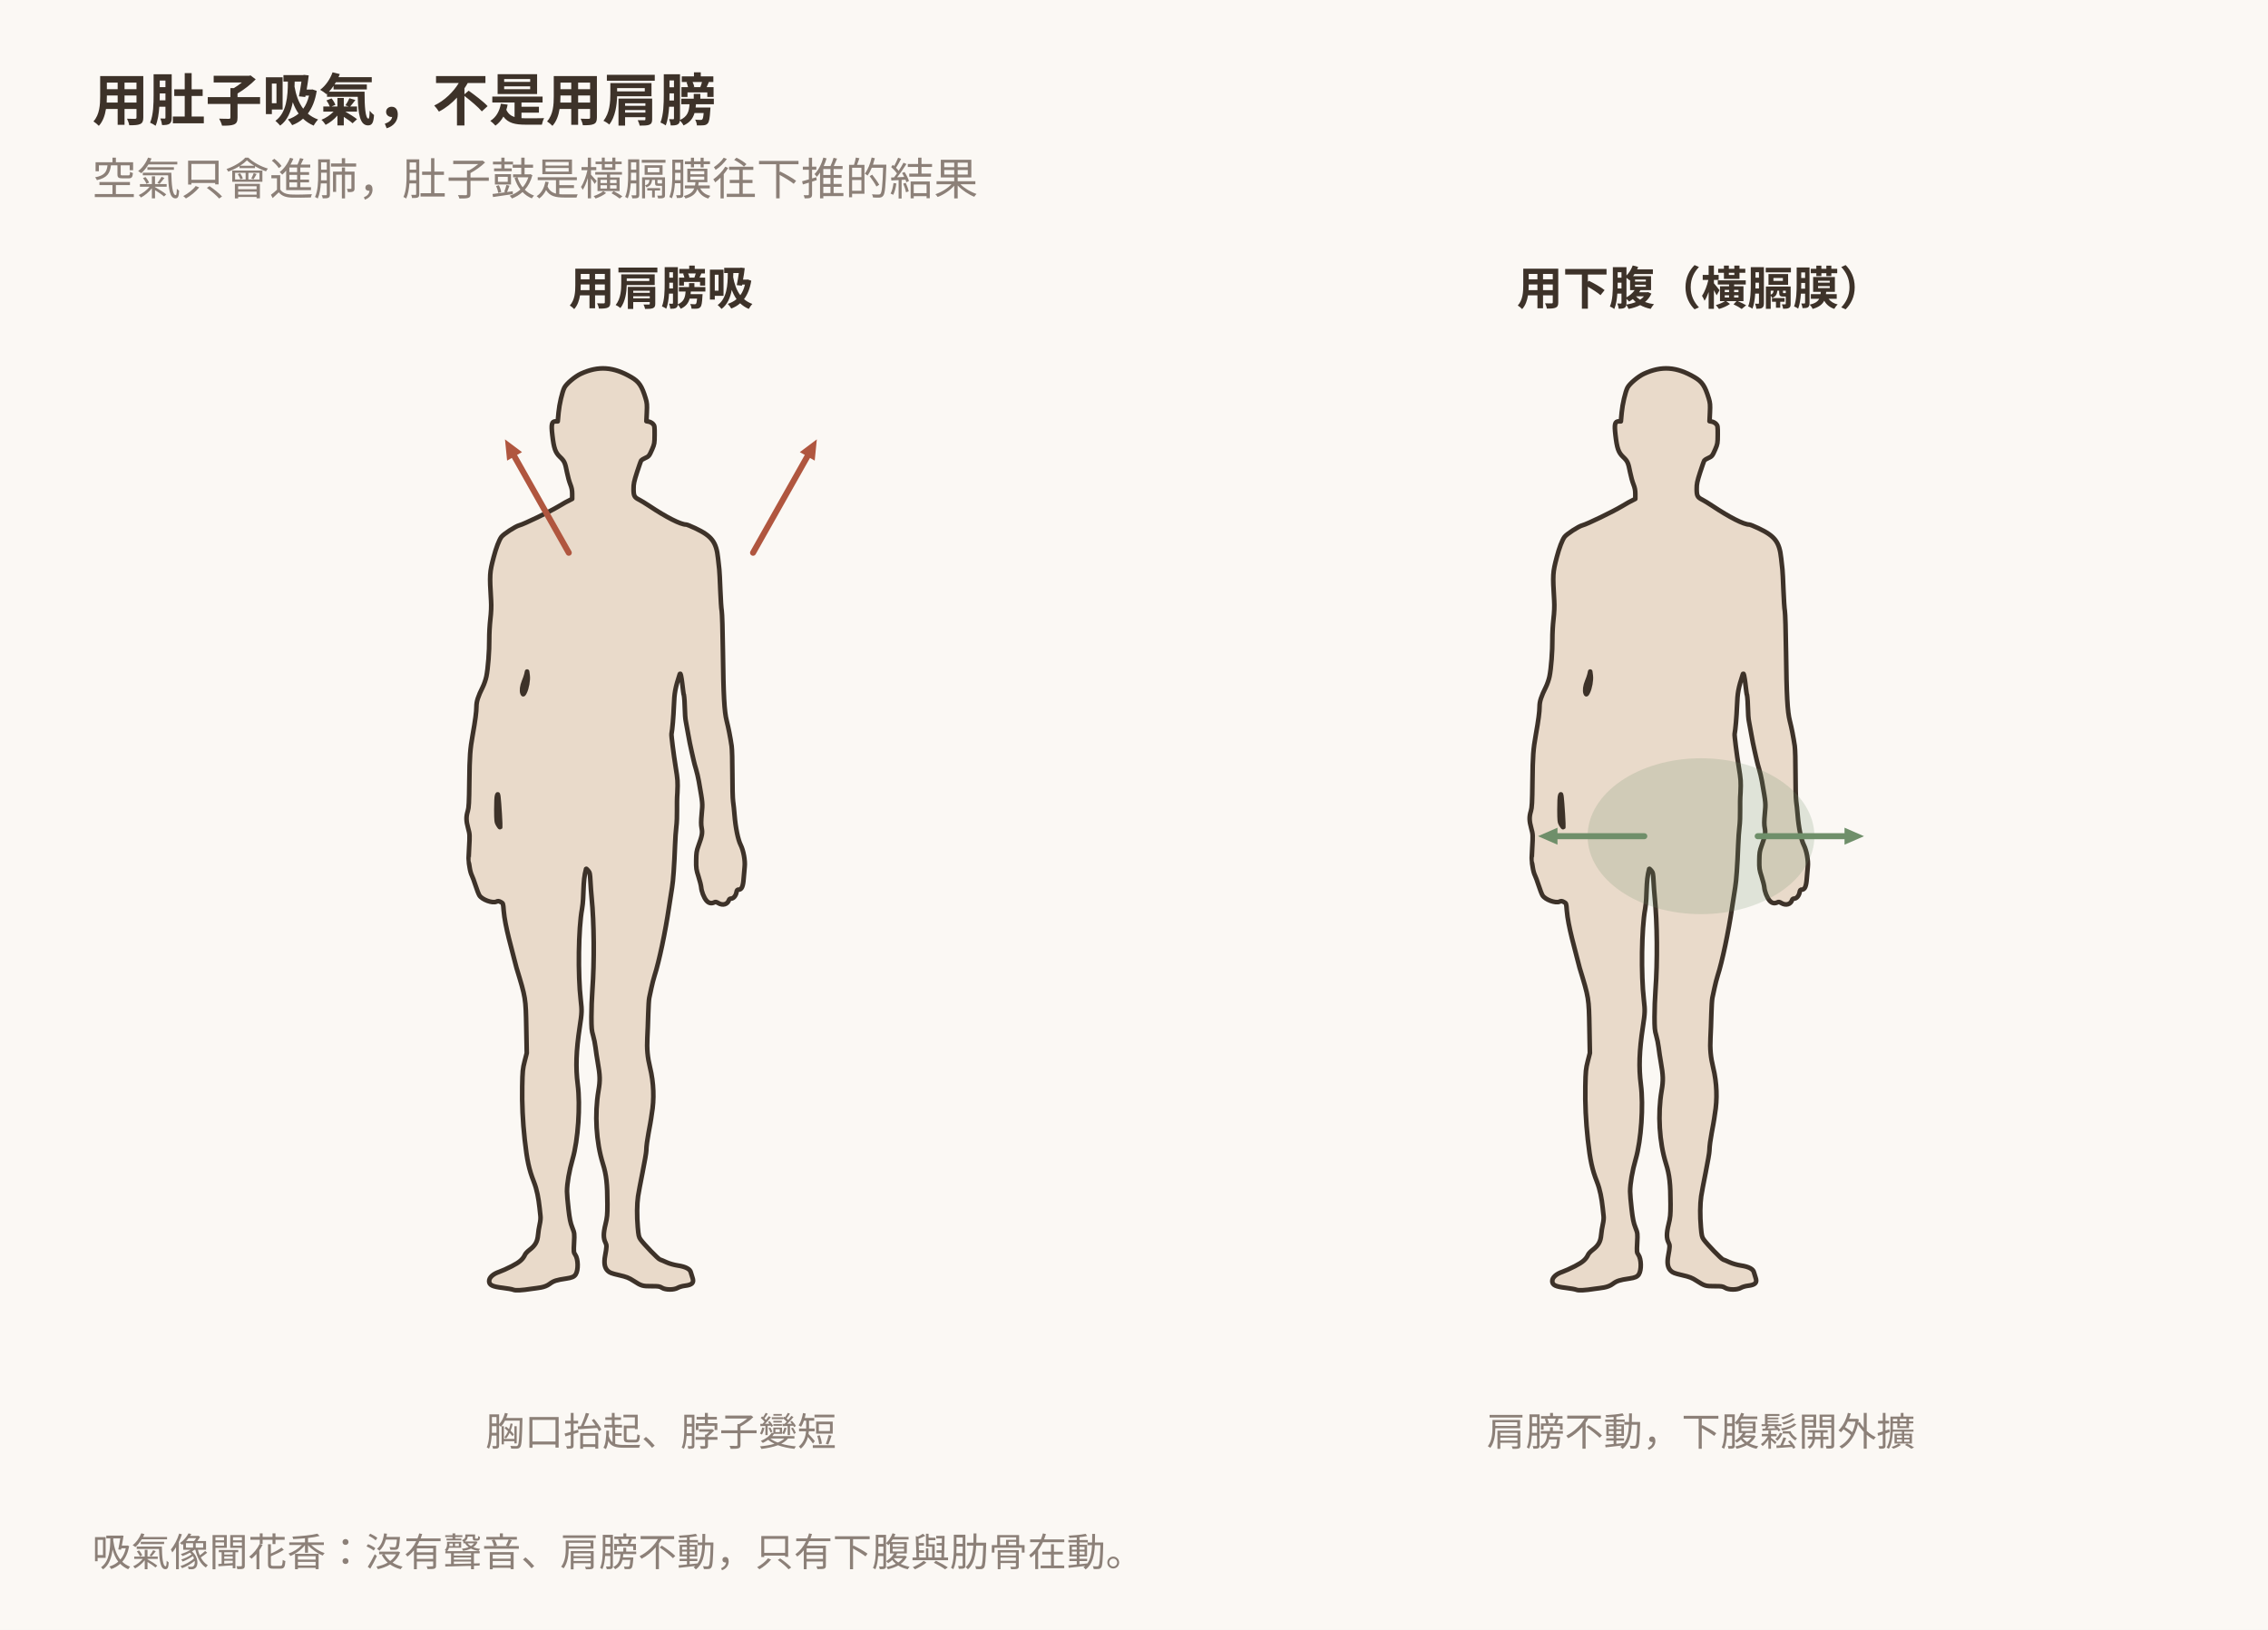
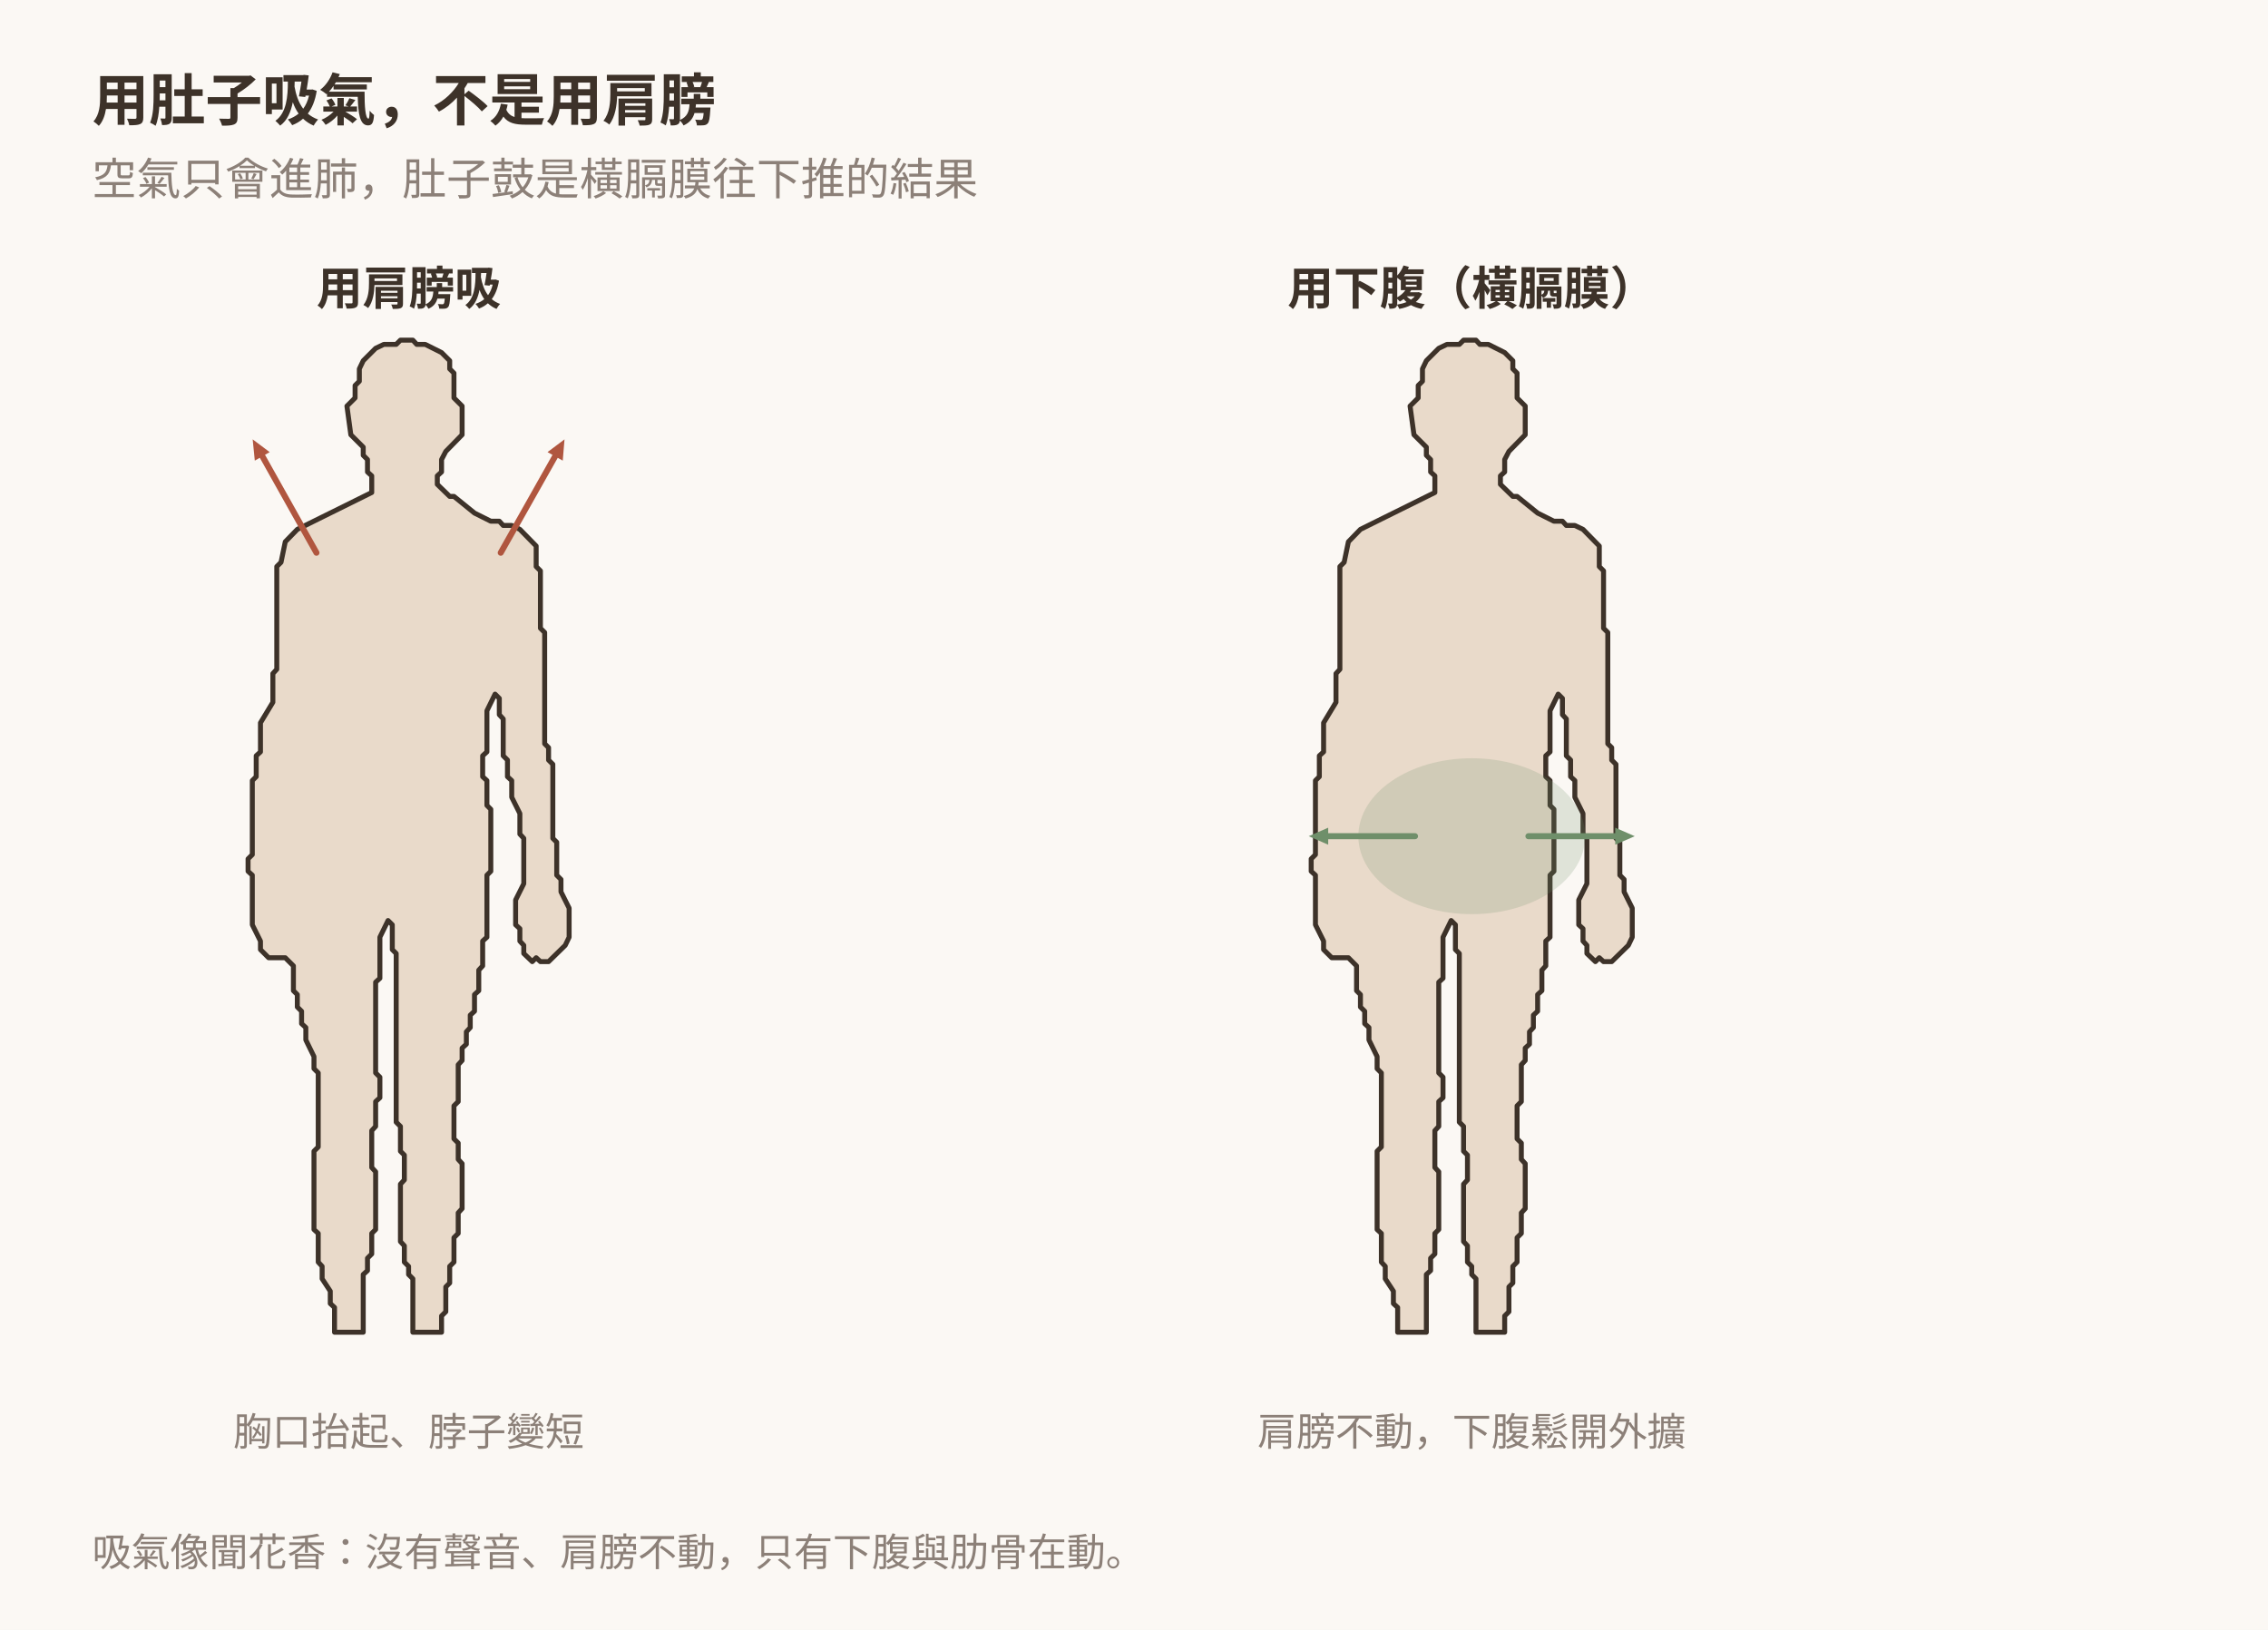
<svg xmlns="http://www.w3.org/2000/svg" viewBox="0 0 640 460" role="img" aria-label="用肚子吸氣，不是用肩膀">
  <rect width="640" height="460" fill="#FBF8F4" />
  <style>
    .t   { font-family: 'Noto Sans TC','PingFang TC','Microsoft JhengHei',system-ui,sans-serif; fill: #3D3229; }
    .tb  { font-family: 'Noto Sans TC','PingFang TC','Microsoft JhengHei',system-ui,sans-serif; fill: #3D3229; font-weight: 700; }
    .ts  { font-family: 'Noto Sans TC','PingFang TC','Microsoft JhengHei',system-ui,sans-serif; fill: #8C8078; }
    .num { font-family: 'Noto Sans TC','PingFang TC','Microsoft JhengHei',system-ui,sans-serif; fill: #FFFFFF; font-weight: 700; font-size: 11px; }
    .ink { fill: none; stroke: #3D3229; stroke-width: 1.6; stroke-linejoin: round; stroke-linecap: round; }
    .thin{ fill: none; stroke: #D9CFC4; stroke-width: 1.1; }
    .dash{ fill: none; stroke: #D9CFC4; stroke-width: 1.1; stroke-dasharray: 4 5; }
    .lead{ fill: none; stroke: #8C8078; stroke-width: 1; }
    .acc { fill: none; stroke: #A67C52; stroke-width: 2; stroke-linejoin: round; stroke-linecap: round; }
    .blue{ fill: none; stroke: #6B8FBF; stroke-width: 2; stroke-linejoin: round; stroke-linecap: round; }
    .green{ fill: none; stroke: #6F8F6A; stroke-width: 2; stroke-linejoin: round; stroke-linecap: round; }
    .red { fill: none; stroke: #B0563F; stroke-width: 2; stroke-linejoin: round; stroke-linecap: round; }
    .dot { fill: #3D3229; }
  </style>
  <text x="26" y="34" class="tb" font-size="16">用肚子吸氣，不是用肩膀</text>
  <text x="26" y="55" class="ts" font-size="12.5">空氣只會進肺，肚子鼓是橫膈膜往下推的結果</text>
-   <g transform="translate(70,96) scale(0.9428)">
-     <path d="m 79.328,284.247 c -0.308,-0.135 -1.703,-0.382 -3.1,-0.549 -3.149,-0.378 -4.065,-0.837 -4.065,-2.039 0,-1.061 1.178,-2.14 3.004,-2.752 0.749,-0.251 2.437,-1.01 3.751,-1.686 2.373,-1.221 3.349,-2.077 4.001,-3.508 0.144,-0.315 0.75,-0.946 1.347,-1.401 1.683,-1.283 2.356,-2.467 2.522,-4.437 0.077,-0.908 0.303,-2.35 0.502,-3.204 0.227,-0.974 0.309,-1.928 0.219,-2.56 -0.079,-0.554 -0.193,-1.612 -0.255,-2.351 -0.317,-2.832 -0.752,-5.366 -1.728,-7.856 -1.433,-3.627 -2.047,-6.47 -2.725,-12.632 -0.59,-5.359 -0.842,-10.741 -0.743,-15.898 0.088,-4.607 0.151,-5.249 0.726,-7.501 l 0.629,-2.463 -0.137,-7.501 c -0.164,-9.007 -0.146,-8.893 -2.935,-18.026 -1.401,-5.634 -3.424,-12.242 -3.84,-17.201 -0.146,-2.072 -0.157,-2.105 -0.86,-2.484 -0.598,-0.322 -0.811,-0.339 -1.322,-0.106 -1.189,0.542 -4.302,-0.612 -5.079,-1.883 -0.242,-0.395 -0.759,-1.726 -1.15,-2.958 -0.391,-1.232 -0.901,-2.61 -1.134,-3.064 -0.233,-0.454 -0.519,-1.498 -0.635,-2.321 -0.117,-0.823 -0.254,-1.564 -0.305,-1.646 -0.051,-0.083 0.013,-1.965 0.141,-4.184 0.227,-3.911 0.218,-4.092 -0.288,-5.926 -0.609,-2.205 -0.635,-3.435 -0.109,-5.139 0.317,-1.028 0.394,-2.496 0.467,-8.871 0.087,-7.666 0.228,-9.611 1.01,-13.969 0.77,-4.293 1.117,-6.905 1.117,-8.405 0,-1.574 0.475,-3.05 1.908,-5.926 0.399,-0.801 0.881,-2.211 1.07,-3.135 0.485,-2.359 0.894,-7.644 0.857,-11.084 -0.017,-1.601 0.132,-4.322 0.331,-6.046 0.244,-2.111 0.316,-3.903 0.221,-5.486 -0.477,-7.989 -0.452,-8.41 0.773,-13.099 0.714,-2.733 1.591,-5.039 2.286,-6.016 0.613,-0.862 4.226,-3.211 5.391,-3.506 1.39,-0.352 9.101,-4.079 11.793,-5.699 1.313,-0.799 2.644,-1.555 4.031,-2.216 v -1.487 c 0,-1.071 -0.157,-1.874 -0.561,-2.868 -0.309,-0.759 -0.753,-2.364 -0.988,-3.565 -0.577,-2.951 -0.759,-3.351 -2.116,-4.648 -1.389,-1.327 -1.815,-2.548 -2.278,-6.535 -0.384,-3.299 -0.186,-4.101 1.01,-4.101 h 0.61 L 92.938,21.655 c 0.229,-2.492 1.083,-6.149 1.734,-7.426 0.6,-1.177 3.184,-3.361 4.932,-4.169 5.263,-2.432 9.751,-2.121 15.137,1.047 2.27,1.335 3.13,2.615 4.259,6.331 0.407,1.34 0.456,1.924 0.351,4.191 l -0.121,2.634 0.726,0.136 c 0.399,0.075 0.955,0.381 1.236,0.679 0.474,0.505 0.509,0.731 0.496,3.234 -0.013,2.515 -0.061,2.798 -0.725,4.324 -0.88,2.022 -0.997,2.168 -2.139,2.674 -0.507,0.225 -1.02,0.536 -1.14,0.691 -0.12,0.155 -0.689,1.744 -1.264,3.529 -0.894,2.777 -1.045,3.506 -1.038,5.038 0.009,2.061 0.233,2.479 1.731,3.227 0.522,0.261 1.832,1.063 2.911,1.782 5.195,3.463 9.463,5.627 11.098,5.627 0.221,0 1.437,0.488 2.701,1.085 4.992,2.355 6.335,4.126 6.849,9.036 0.133,1.269 0.298,2.761 0.366,3.315 0.068,0.554 0.209,3.325 0.313,6.158 0.104,2.833 0.292,5.654 0.417,6.27 0.125,0.616 0.286,6.057 0.358,12.092 0.157,13.246 0.418,18.035 1.135,20.825 0.549,2.139 1.059,4.746 1.467,7.501 0.142,0.961 0.242,4.551 0.234,8.397 -0.008,3.695 0.086,7.373 0.209,8.173 0.123,0.801 0.32,2.665 0.438,4.143 0.298,3.726 1.041,7.34 1.837,8.925 0.836,1.666 1.391,4.708 1.192,6.525 -0.081,0.739 -0.216,2.306 -0.3,3.482 -0.171,2.401 -0.589,3.347 -1.476,3.347 -0.435,0 -0.557,0.15 -0.685,0.84 -0.187,1.014 -0.908,1.847 -1.598,1.847 -0.293,0 -0.56,0.172 -0.635,0.408 -0.426,1.342 -1.859,1.757 -3.213,0.932 -0.557,-0.34 -0.841,-0.394 -1.161,-0.223 -0.87,0.465 -1.73,0.268 -2.406,-0.552 -0.747,-0.907 -1.436,-2.687 -1.548,-3.999 -0.043,-0.505 -0.404,-1.929 -0.802,-3.165 -0.659,-2.046 -0.721,-2.477 -0.69,-4.836 0.029,-2.197 0.126,-2.842 0.638,-4.255 1.143,-3.151 1.291,-3.95 1.003,-5.412 -0.2,-1.015 -0.196,-2.016 0.017,-4.32 0.295,-3.192 0.325,-2.862 -0.848,-9.623 -0.192,-1.108 -0.579,-2.771 -0.86,-3.695 -0.562,-1.777 -0.954,-3.784 -1.32,-5.343 -0.329,-1.399 -0.792,-3.717 -1.029,-5.15 -0.237,-1.433 -0.552,-3.16 -0.7,-3.837 -0.149,-0.677 -0.281,-2.39 -0.295,-3.807 -0.014,-1.416 -0.145,-3.28 -0.291,-4.143 -0.177,0.377 -0.741,-7.475 -1.229,-6.158 -1.358,4.176 -1.606,5.521 -1.758,9.517 -0.119,3.14 -0.46,7.142 -0.717,8.397 -0.081,0.396 0.647,6.166 1.229,9.739 0.648,3.982 0.682,4.482 0.536,7.837 -0.283,3.468 0.088,6.995 -0.341,10.446 -0.123,0.942 -0.282,3.259 -0.354,5.15 -0.237,6.194 -0.559,10.794 -0.892,12.731 -0.18,1.047 -0.58,3.616 -0.888,5.71 -1.133,7.692 -2.978,16.436 -4.403,20.863 -0.245,0.76 -0.646,2.322 -0.892,3.471 -0.246,1.149 -0.54,2.522 -0.654,3.051 -0.114,0.529 -0.252,2.746 -0.305,4.926 -0.054,2.18 -0.172,5.345 -0.263,7.032 -0.176,3.28 0.056,5.826 0.814,8.913 1.107,4.509 1.289,9.497 0.506,13.883 -0.467,3.753 -1.564,7.857 -1.641,11.033 0,0.492 -0.498,3.375 -1.107,6.407 -0.609,3.032 -1.217,6.268 -1.35,7.192 -0.339,2.343 -0.371,5.873 -0.084,9.246 0.214,2.515 0.316,2.965 0.832,3.691 1.027,1.443 5.277,5.838 5.799,5.995 0.276,0.083 1.156,0.454 1.957,0.824 0.87,0.402 2.257,0.794 3.45,0.976 2.299,0.35 3.622,1.057 3.844,2.052 0.076,0.338 0.288,1.033 0.473,1.542 0.563,1.555 -0.039,2.197 -2.307,2.464 -0.717,0.084 -1.654,0.36 -2.081,0.612 -1.132,0.668 -3.643,0.66 -4.728,-0.015 -0.687,-0.428 -1.093,-0.489 -3.135,-0.474 -2.667,0.019 -3.031,-0.089 -5.368,-1.601 -1.427,-0.922 -2.084,-1.18 -4.366,-1.708 -2.271,-0.525 -2.797,-0.73 -3.395,-1.322 -0.917,-0.907 -1.153,-2.315 -0.75,-4.48 0.5,-2.691 0.513,-3.147 0.116,-3.915 -0.664,-1.284 -0.669,-2.796 -0.019,-5.443 0.52,-2.116 0.593,-2.868 0.59,-6.046 -0.006,-6.106 -0.307,-8.804 -1.353,-12.143 -2.021,-6.452 -2.523,-14.822 -1.315,-21.897 0.521,-3.05 0.481,-4.457 -0.241,-8.551 -0.239,-1.355 -0.534,-3.32 -0.655,-4.366 -0.121,-1.047 -0.446,-2.659 -0.722,-3.583 -0.436,-1.457 -0.503,-2.198 -0.508,-5.598 -0.004,-2.155 0.131,-5.783 0.298,-8.061 0.613,-8.358 0.516,-20.186 -0.226,-27.542 -0.131,-1.293 -0.296,-3.515 -0.368,-4.937 -0.117,-2.31 -0.189,-2.653 -0.674,-3.217 -0.298,-0.347 -0.573,-0.594 -0.611,-0.549 -1.122,4.024 -0.532,7.99 -1.232,12.062 -1.066,5.802 -1.256,19.619 -0.375,27.229 0.371,3.207 0.349,3.779 -0.314,8.151 -1.067,7.035 -1.241,12.09 -0.588,17.13 0.814,6.282 0.106,16.646 -1.522,22.28 -1.039,3.596 -1.687,7.322 -1.694,9.741 -0.003,0.739 0.196,3.071 0.44,5.183 0.353,3.053 0.585,4.2 1.134,5.598 0.681,1.736 0.688,1.794 0.543,4.607 -0.139,2.702 -0.121,2.884 0.348,3.542 0.906,1.273 0.981,4.62 0.132,5.916 -0.456,0.696 -1.139,0.992 -2.865,1.242 -2.841,0.411 -3.715,0.691 -4.888,1.567 -1.58,1.208 -3.653,1.218 -5.373,1.487 -3.083,0.484 -4.908,0.573 -5.598,0.272 z M 75.31,141.831 c -0.132,-2.137 -0.306,-4.384 -0.385,-4.993 -0.133,-1.02 -0.163,-1.064 -0.38,-0.56 -0.136,0.316 -0.229,2.113 -0.219,4.243 0.015,3.419 0.054,3.758 0.522,4.544 0.278,0.467 0.55,0.805 0.604,0.75 0.054,-0.054 -0.009,-1.847 -0.142,-3.984 z m 7.469,-36.428 c 0.625,-1.209 1.066,-3.653 0.895,-4.964 l -0.161,-1.232 -0.185,0.837 c -0.102,0.46 -0.439,1.44 -0.749,2.176 -0.541,1.284 -0.717,2.71 -0.428,3.462 0.185,0.482 0.249,0.453 0.629,-0.28 z" fill="#E9DACA" stroke="#3D3229" stroke-width="1.38" stroke-linejoin="round" />
-   </g>
-   <text x="186.5" y="86" class="t" font-size="13" text-anchor="middle" font-weight="600" fill="#B0563F">用肩膀吸</text>
-   <path d="M160.5 156.0 L145.1 128.7" fill="none" stroke="#B0563F" stroke-width="1.7" stroke-linecap="round" />
-   <path d="M142.5 124.0 L147.3 127.6 L143.1 130.0 Z" fill="#B0563F" />
-   <path d="M212.5 156.0 L227.9 128.7" fill="none" stroke="#B0563F" stroke-width="1.7" stroke-linecap="round" />
-   <path d="M230.5 124.0 L229.9 130.0 L225.7 127.6 Z" fill="#B0563F" />
-   <text x="186.5" y="408" class="ts" font-size="11" text-anchor="middle">胸口抬起、脖子變短</text>
-   <g transform="translate(370,96) scale(0.9428)">
-     <path d="m 79.328,284.247 c -0.308,-0.135 -1.703,-0.382 -3.1,-0.549 -3.149,-0.378 -4.065,-0.837 -4.065,-2.039 0,-1.061 1.178,-2.14 3.004,-2.752 0.749,-0.251 2.437,-1.01 3.751,-1.686 2.373,-1.221 3.349,-2.077 4.001,-3.508 0.144,-0.315 0.75,-0.946 1.347,-1.401 1.683,-1.283 2.356,-2.467 2.522,-4.437 0.077,-0.908 0.303,-2.35 0.502,-3.204 0.227,-0.974 0.309,-1.928 0.219,-2.56 -0.079,-0.554 -0.193,-1.612 -0.255,-2.351 -0.317,-2.832 -0.752,-5.366 -1.728,-7.856 -1.433,-3.627 -2.047,-6.47 -2.725,-12.632 -0.59,-5.359 -0.842,-10.741 -0.743,-15.898 0.088,-4.607 0.151,-5.249 0.726,-7.501 l 0.629,-2.463 -0.137,-7.501 c -0.164,-9.007 -0.146,-8.893 -2.935,-18.026 -1.401,-5.634 -3.424,-12.242 -3.84,-17.201 -0.146,-2.072 -0.157,-2.105 -0.86,-2.484 -0.598,-0.322 -0.811,-0.339 -1.322,-0.106 -1.189,0.542 -4.302,-0.612 -5.079,-1.883 -0.242,-0.395 -0.759,-1.726 -1.15,-2.958 -0.391,-1.232 -0.901,-2.61 -1.134,-3.064 -0.233,-0.454 -0.519,-1.498 -0.635,-2.321 -0.117,-0.823 -0.254,-1.564 -0.305,-1.646 -0.051,-0.083 0.013,-1.965 0.141,-4.184 0.227,-3.911 0.218,-4.092 -0.288,-5.926 -0.609,-2.205 -0.635,-3.435 -0.109,-5.139 0.317,-1.028 0.394,-2.496 0.467,-8.871 0.087,-7.666 0.228,-9.611 1.01,-13.969 0.77,-4.293 1.117,-6.905 1.117,-8.405 0,-1.574 0.475,-3.05 1.908,-5.926 0.399,-0.801 0.881,-2.211 1.07,-3.135 0.485,-2.359 0.894,-7.644 0.857,-11.084 -0.017,-1.601 0.132,-4.322 0.331,-6.046 0.244,-2.111 0.316,-3.903 0.221,-5.486 -0.477,-7.989 -0.452,-8.41 0.773,-13.099 0.714,-2.733 1.591,-5.039 2.286,-6.016 0.613,-0.862 4.226,-3.211 5.391,-3.506 1.39,-0.352 9.101,-4.079 11.793,-5.699 1.313,-0.799 2.644,-1.555 4.031,-2.216 v -1.487 c 0,-1.071 -0.157,-1.874 -0.561,-2.868 -0.309,-0.759 -0.753,-2.364 -0.988,-3.565 -0.577,-2.951 -0.759,-3.351 -2.116,-4.648 -1.389,-1.327 -1.815,-2.548 -2.278,-6.535 -0.384,-3.299 -0.186,-4.101 1.01,-4.101 h 0.61 L 92.938,21.655 c 0.229,-2.492 1.083,-6.149 1.734,-7.426 0.6,-1.177 3.184,-3.361 4.932,-4.169 5.263,-2.432 9.751,-2.121 15.137,1.047 2.27,1.335 3.13,2.615 4.259,6.331 0.407,1.34 0.456,1.924 0.351,4.191 l -0.121,2.634 0.726,0.136 c 0.399,0.075 0.955,0.381 1.236,0.679 0.474,0.505 0.509,0.731 0.496,3.234 -0.013,2.515 -0.061,2.798 -0.725,4.324 -0.88,2.022 -0.997,2.168 -2.139,2.674 -0.507,0.225 -1.02,0.536 -1.14,0.691 -0.12,0.155 -0.689,1.744 -1.264,3.529 -0.894,2.777 -1.045,3.506 -1.038,5.038 0.009,2.061 0.233,2.479 1.731,3.227 0.522,0.261 1.832,1.063 2.911,1.782 5.195,3.463 9.463,5.627 11.098,5.627 0.221,0 1.437,0.488 2.701,1.085 4.992,2.355 6.335,4.126 6.849,9.036 0.133,1.269 0.298,2.761 0.366,3.315 0.068,0.554 0.209,3.325 0.313,6.158 0.104,2.833 0.292,5.654 0.417,6.27 0.125,0.616 0.286,6.057 0.358,12.092 0.157,13.246 0.418,18.035 1.135,20.825 0.549,2.139 1.059,4.746 1.467,7.501 0.142,0.961 0.242,4.551 0.234,8.397 -0.008,3.695 0.086,7.373 0.209,8.173 0.123,0.801 0.32,2.665 0.438,4.143 0.298,3.726 1.041,7.34 1.837,8.925 0.836,1.666 1.391,4.708 1.192,6.525 -0.081,0.739 -0.216,2.306 -0.3,3.482 -0.171,2.401 -0.589,3.347 -1.476,3.347 -0.435,0 -0.557,0.15 -0.685,0.84 -0.187,1.014 -0.908,1.847 -1.598,1.847 -0.293,0 -0.56,0.172 -0.635,0.408 -0.426,1.342 -1.859,1.757 -3.213,0.932 -0.557,-0.34 -0.841,-0.394 -1.161,-0.223 -0.87,0.465 -1.73,0.268 -2.406,-0.552 -0.747,-0.907 -1.436,-2.687 -1.548,-3.999 -0.043,-0.505 -0.404,-1.929 -0.802,-3.165 -0.659,-2.046 -0.721,-2.477 -0.69,-4.836 0.029,-2.197 0.126,-2.842 0.638,-4.255 1.143,-3.151 1.291,-3.95 1.003,-5.412 -0.2,-1.015 -0.196,-2.016 0.017,-4.32 0.295,-3.192 0.325,-2.862 -0.848,-9.623 -0.192,-1.108 -0.579,-2.771 -0.86,-3.695 -0.562,-1.777 -0.954,-3.784 -1.32,-5.343 -0.329,-1.399 -0.792,-3.717 -1.029,-5.15 -0.237,-1.433 -0.552,-3.16 -0.7,-3.837 -0.149,-0.677 -0.281,-2.39 -0.295,-3.807 -0.014,-1.416 -0.145,-3.28 -0.291,-4.143 -0.177,0.377 -0.741,-7.475 -1.229,-6.158 -1.358,4.176 -1.606,5.521 -1.758,9.517 -0.119,3.14 -0.46,7.142 -0.717,8.397 -0.081,0.396 0.647,6.166 1.229,9.739 0.648,3.982 0.682,4.482 0.536,7.837 -0.283,3.468 0.088,6.995 -0.341,10.446 -0.123,0.942 -0.282,3.259 -0.354,5.15 -0.237,6.194 -0.559,10.794 -0.892,12.731 -0.18,1.047 -0.58,3.616 -0.888,5.71 -1.133,7.692 -2.978,16.436 -4.403,20.863 -0.245,0.76 -0.646,2.322 -0.892,3.471 -0.246,1.149 -0.54,2.522 -0.654,3.051 -0.114,0.529 -0.252,2.746 -0.305,4.926 -0.054,2.18 -0.172,5.345 -0.263,7.032 -0.176,3.28 0.056,5.826 0.814,8.913 1.107,4.509 1.289,9.497 0.506,13.883 -0.467,3.753 -1.564,7.857 -1.641,11.033 0,0.492 -0.498,3.375 -1.107,6.407 -0.609,3.032 -1.217,6.268 -1.35,7.192 -0.339,2.343 -0.371,5.873 -0.084,9.246 0.214,2.515 0.316,2.965 0.832,3.691 1.027,1.443 5.277,5.838 5.799,5.995 0.276,0.083 1.156,0.454 1.957,0.824 0.87,0.402 2.257,0.794 3.45,0.976 2.299,0.35 3.622,1.057 3.844,2.052 0.076,0.338 0.288,1.033 0.473,1.542 0.563,1.555 -0.039,2.197 -2.307,2.464 -0.717,0.084 -1.654,0.36 -2.081,0.612 -1.132,0.668 -3.643,0.66 -4.728,-0.015 -0.687,-0.428 -1.093,-0.489 -3.135,-0.474 -2.667,0.019 -3.031,-0.089 -5.368,-1.601 -1.427,-0.922 -2.084,-1.18 -4.366,-1.708 -2.271,-0.525 -2.797,-0.73 -3.395,-1.322 -0.917,-0.907 -1.153,-2.315 -0.75,-4.48 0.5,-2.691 0.513,-3.147 0.116,-3.915 -0.664,-1.284 -0.669,-2.796 -0.019,-5.443 0.52,-2.116 0.593,-2.868 0.59,-6.046 -0.006,-6.106 -0.307,-8.804 -1.353,-12.143 -2.021,-6.452 -2.523,-14.822 -1.315,-21.897 0.521,-3.05 0.481,-4.457 -0.241,-8.551 -0.239,-1.355 -0.534,-3.32 -0.655,-4.366 -0.121,-1.047 -0.446,-2.659 -0.722,-3.583 -0.436,-1.457 -0.503,-2.198 -0.508,-5.598 -0.004,-2.155 0.131,-5.783 0.298,-8.061 0.613,-8.358 0.516,-20.186 -0.226,-27.542 -0.131,-1.293 -0.296,-3.515 -0.368,-4.937 -0.117,-2.31 -0.189,-2.653 -0.674,-3.217 -0.298,-0.347 -0.573,-0.594 -0.611,-0.549 -1.122,4.024 -0.532,7.99 -1.232,12.062 -1.066,5.802 -1.256,19.619 -0.375,27.229 0.371,3.207 0.349,3.779 -0.314,8.151 -1.067,7.035 -1.241,12.09 -0.588,17.13 0.814,6.282 0.106,16.646 -1.522,22.28 -1.039,3.596 -1.687,7.322 -1.694,9.741 -0.003,0.739 0.196,3.071 0.44,5.183 0.353,3.053 0.585,4.2 1.134,5.598 0.681,1.736 0.688,1.794 0.543,4.607 -0.139,2.702 -0.121,2.884 0.348,3.542 0.906,1.273 0.981,4.62 0.132,5.916 -0.456,0.696 -1.139,0.992 -2.865,1.242 -2.841,0.411 -3.715,0.691 -4.888,1.567 -1.58,1.208 -3.653,1.218 -5.373,1.487 -3.083,0.484 -4.908,0.573 -5.598,0.272 z M 75.31,141.831 c -0.132,-2.137 -0.306,-4.384 -0.385,-4.993 -0.133,-1.02 -0.163,-1.064 -0.38,-0.56 -0.136,0.316 -0.229,2.113 -0.219,4.243 0.015,3.419 0.054,3.758 0.522,4.544 0.278,0.467 0.55,0.805 0.604,0.75 0.054,-0.054 -0.009,-1.847 -0.142,-3.984 z m 7.469,-36.428 c 0.625,-1.209 1.066,-3.653 0.895,-4.964 l -0.161,-1.232 -0.185,0.837 c -0.102,0.46 -0.439,1.44 -0.749,2.176 -0.541,1.284 -0.717,2.71 -0.428,3.462 0.185,0.482 0.249,0.453 0.629,-0.28 z" fill="#E9DACA" stroke="#3D3229" stroke-width="1.38" stroke-linejoin="round" />
-   </g>
-   <text x="480.0" y="86" class="t" font-size="13" text-anchor="middle" font-weight="600" fill="#6F8F6A">用下腹（橫膈膜）</text>
-   <ellipse cx="480.0" cy="236" rx="32" ry="22" fill="#6F8F6A" opacity=".2" />
-   <path d="M496.0 236.0 L520.6 236.0" fill="none" stroke="#6F8F6A" stroke-width="1.7" stroke-linecap="round" />
-   <path d="M526.0 236.0 L520.5 238.4 L520.5 233.6 Z" fill="#6F8F6A" />
-   <path d="M464.0 236.0 L439.4 236.0" fill="none" stroke="#6F8F6A" stroke-width="1.7" stroke-linecap="round" />
-   <path d="M434.0 236.0 L439.5 233.6 L439.5 238.4 Z" fill="#6F8F6A" />
-   <text x="480.0" y="408" class="ts" font-size="11" text-anchor="middle">肩膀不動，下腹鬆開外擴</text>
+   <path d="M113.0 96.0 L116.5 96.0 L117.6 97.2 L120.0 97.2 L124.6 99.5 L126.9 101.8 L126.9 104.1 L128.1 105.3 L128.1 112.3 L130.4 114.6 L130.4 122.7 L125.8 127.4 L124.6 129.7 L124.6 133.2 L123.4 134.3 L123.4 136.7 L126.9 140.1 L128.1 140.1 L133.9 144.8 L138.5 147.1 L140.9 147.1 L142.0 148.3 L144.4 148.3 L146.7 149.4 L151.3 154.1 L151.3 159.9 L152.5 161.1 L152.5 177.3 L153.7 178.5 L153.7 209.9 L154.8 211.0 L154.8 214.5 L156.0 215.7 L156.0 236.6 L157.1 237.7 L157.1 247.0 L158.3 248.2 L158.3 251.7 L160.6 256.3 L160.6 264.5 L159.5 266.8 L154.8 271.4 L152.5 271.4 L151.3 270.3 L150.2 271.4 L147.8 269.1 L147.8 266.8 L146.7 265.6 L146.7 262.1 L145.5 261.0 L145.5 254.0 L147.8 249.4 L147.8 236.6 L146.7 235.4 L146.7 229.6 L144.4 225.0 L144.4 220.3 L143.2 219.2 L143.2 214.5 L142.0 213.3 L142.0 202.9 L140.9 201.7 L140.9 197.1 L139.7 195.9 L137.4 200.6 L137.4 212.2 L136.2 213.3 L136.2 219.2 L137.4 220.3 L137.4 227.3 L138.5 228.4 L138.5 245.9 L137.4 247.0 L137.4 264.5 L136.2 265.6 L136.2 272.6 L135.1 273.8 L135.1 279.6 L133.9 280.7 L133.9 285.4 L132.7 286.5 L132.7 290.0 L131.6 291.2 L131.6 294.7 L130.4 295.8 L130.4 299.3 L129.3 300.5 L129.3 310.9 L128.1 312.1 L128.1 321.4 L129.3 322.6 L129.3 327.2 L130.4 328.4 L130.4 341.1 L129.3 342.3 L129.3 348.1 L128.1 349.3 L128.1 356.2 L126.9 357.4 L126.9 362.1 L125.8 363.2 L125.8 370.2 L124.6 371.4 L124.6 376.0 L116.5 376.0 L116.5 360.9 L115.3 359.7 L115.3 357.4 L114.1 356.2 L114.1 351.6 L113.0 350.4 L113.0 334.2 L114.1 333.0 L114.1 326.0 L113.0 324.9 L113.0 317.9 L111.8 316.7 L111.8 269.1 L110.7 268.0 L110.7 261.0 L109.5 259.8 L107.2 264.5 L107.2 276.1 L106.0 277.2 L106.0 302.8 L107.2 304.0 L107.2 309.8 L106.0 310.9 L106.0 317.9 L104.9 319.1 L104.9 329.5 L106.0 330.7 L106.0 347.0 L104.9 348.1 L104.9 353.9 L103.7 355.1 L103.7 358.6 L102.5 359.7 L102.5 376.0 L94.4 376.0 L94.4 369.0 L93.2 367.9 L93.2 364.4 L90.9 360.9 L90.9 357.4 L89.8 356.2 L89.8 348.1 L88.6 347.0 L88.6 324.9 L89.8 323.7 L89.8 302.8 L88.6 301.6 L88.6 298.2 L86.3 293.5 L86.3 290.0 L85.1 288.9 L85.1 285.4 L83.9 284.2 L83.9 280.7 L82.8 279.6 L82.8 272.6 L80.5 270.3 L75.8 270.3 L73.5 268.0 L73.5 265.6 L71.2 261.0 L71.2 247.0 L70.0 245.9 L70.0 242.4 L71.2 241.2 L71.2 220.3 L72.3 219.2 L72.3 213.3 L73.5 212.2 L73.5 204.0 L77.0 198.2 L77.0 190.1 L78.1 188.9 L78.1 159.9 L79.3 158.7 L80.5 152.9 L83.9 149.4 L104.9 139.0 L104.9 134.3 L103.7 133.2 L103.7 129.7 L102.5 128.5 L102.5 126.2 L99.0 122.7 L97.9 114.6 L100.2 112.3 L100.2 108.8 L101.4 107.6 L101.4 104.1 L102.5 101.8 L106.0 98.3 L108.3 97.2 L111.8 97.2 Z" fill="#E9DACA" stroke="#3D3229" stroke-width="1.4" stroke-linejoin="round" />
+   <text x="115.311" y="86" class="t" font-size="13" text-anchor="middle" font-weight="600" fill="#B0563F">用肩膀吸</text>
+   <path d="M89.3 156.0 L74.0 128.7" fill="none" stroke="#B0563F" stroke-width="1.7" stroke-linecap="round" />
+   <path d="M71.3 124.0 L76.1 127.6 L71.9 130.0 Z" fill="#B0563F" />
+   <path d="M141.3 156.0 L156.7 128.7" fill="none" stroke="#B0563F" stroke-width="1.7" stroke-linecap="round" />
+   <path d="M159.3 124.0 L158.8 130.0 L154.5 127.6 Z" fill="#B0563F" />
+   <text x="115.311" y="408" class="ts" font-size="11" text-anchor="middle">胸口抬起、脖子變短</text>
+   <path d="M413.0 96.0 L416.5 96.0 L417.6 97.2 L420.0 97.2 L424.6 99.5 L426.9 101.8 L426.9 104.1 L428.1 105.3 L428.1 112.3 L430.4 114.6 L430.4 122.7 L425.8 127.4 L424.6 129.7 L424.6 133.2 L423.4 134.3 L423.4 136.7 L426.9 140.1 L428.1 140.1 L433.9 144.8 L438.5 147.1 L440.9 147.1 L442.0 148.3 L444.4 148.3 L446.7 149.4 L451.3 154.1 L451.3 159.9 L452.5 161.1 L452.5 177.3 L453.7 178.5 L453.7 209.9 L454.8 211.0 L454.8 214.5 L456.0 215.7 L456.0 236.6 L457.1 237.7 L457.1 247.0 L458.3 248.2 L458.3 251.7 L460.6 256.3 L460.6 264.5 L459.5 266.8 L454.8 271.4 L452.5 271.4 L451.3 270.3 L450.2 271.4 L447.8 269.1 L447.8 266.8 L446.7 265.6 L446.7 262.1 L445.5 261.0 L445.5 254.0 L447.8 249.4 L447.8 236.6 L446.7 235.4 L446.7 229.6 L444.4 225.0 L444.4 220.3 L443.2 219.2 L443.2 214.5 L442.0 213.3 L442.0 202.9 L440.9 201.7 L440.9 197.1 L439.7 195.9 L437.4 200.6 L437.4 212.2 L436.2 213.3 L436.2 219.2 L437.4 220.3 L437.4 227.3 L438.5 228.4 L438.5 245.9 L437.4 247.0 L437.4 264.5 L436.2 265.6 L436.2 272.6 L435.1 273.8 L435.1 279.6 L433.9 280.7 L433.9 285.4 L432.7 286.5 L432.7 290.0 L431.6 291.2 L431.6 294.7 L430.4 295.8 L430.4 299.3 L429.3 300.5 L429.3 310.9 L428.1 312.1 L428.1 321.4 L429.3 322.6 L429.3 327.2 L430.4 328.4 L430.4 341.1 L429.3 342.3 L429.3 348.1 L428.1 349.3 L428.1 356.2 L426.9 357.4 L426.9 362.1 L425.8 363.2 L425.8 370.2 L424.6 371.4 L424.6 376.0 L416.5 376.0 L416.5 360.9 L415.3 359.7 L415.3 357.4 L414.1 356.2 L414.1 351.6 L413.0 350.4 L413.0 334.2 L414.1 333.0 L414.1 326.0 L413.0 324.9 L413.0 317.9 L411.8 316.7 L411.8 269.1 L410.7 268.0 L410.7 261.0 L409.5 259.8 L407.2 264.5 L407.2 276.1 L406.0 277.2 L406.0 302.8 L407.2 304.0 L407.2 309.8 L406.0 310.9 L406.0 317.9 L404.9 319.1 L404.9 329.5 L406.0 330.7 L406.0 347.0 L404.9 348.1 L404.9 353.9 L403.7 355.1 L403.7 358.6 L402.5 359.7 L402.5 376.0 L394.4 376.0 L394.4 369.0 L393.2 367.9 L393.2 364.4 L390.9 360.9 L390.9 357.4 L389.8 356.2 L389.8 348.1 L388.6 347.0 L388.6 324.9 L389.8 323.7 L389.8 302.8 L388.6 301.6 L388.6 298.2 L386.3 293.5 L386.3 290.0 L385.1 288.9 L385.1 285.4 L383.9 284.2 L383.9 280.7 L382.8 279.6 L382.8 272.6 L380.5 270.3 L375.8 270.3 L373.5 268.0 L373.5 265.6 L371.2 261.0 L371.2 247.0 L370.0 245.9 L370.0 242.4 L371.2 241.2 L371.2 220.3 L372.3 219.2 L372.3 213.3 L373.5 212.2 L373.5 204.0 L377.0 198.2 L377.0 190.1 L378.1 188.9 L378.1 159.9 L379.3 158.7 L380.5 152.9 L383.9 149.4 L404.9 139.0 L404.9 134.3 L403.7 133.2 L403.7 129.7 L402.5 128.5 L402.5 126.2 L399.0 122.7 L397.9 114.6 L400.2 112.3 L400.2 108.8 L401.4 107.6 L401.4 104.1 L402.5 101.8 L406.0 98.3 L408.3 97.2 L411.8 97.2 Z" fill="#E9DACA" stroke="#3D3229" stroke-width="1.4" stroke-linejoin="round" />
+   <text x="415.311" y="86" class="t" font-size="13" text-anchor="middle" font-weight="600" fill="#6F8F6A">用下腹（橫膈膜）</text>
+   <ellipse cx="415.311" cy="236" rx="32" ry="22" fill="#6F8F6A" opacity=".2" />
+   <path d="M431.3 236.0 L455.9 236.0" fill="none" stroke="#6F8F6A" stroke-width="1.7" stroke-linecap="round" />
+   <path d="M461.3 236.0 L455.8 238.4 L455.8 233.6 Z" fill="#6F8F6A" />
+   <path d="M399.3 236.0 L374.7 236.0" fill="none" stroke="#6F8F6A" stroke-width="1.7" stroke-linecap="round" />
+   <path d="M369.3 236.0 L374.8 233.6 L374.8 238.4 Z" fill="#6F8F6A" />
+   <text x="415.311" y="408" class="ts" font-size="11" text-anchor="middle">肩膀不動，下腹鬆開外擴</text>
  <text x="26" y="442" class="ts" font-size="11">吸氣像聞花香：沒有聲音、肩膀不動，只有下腹與肋骨在動。</text>
</svg>
